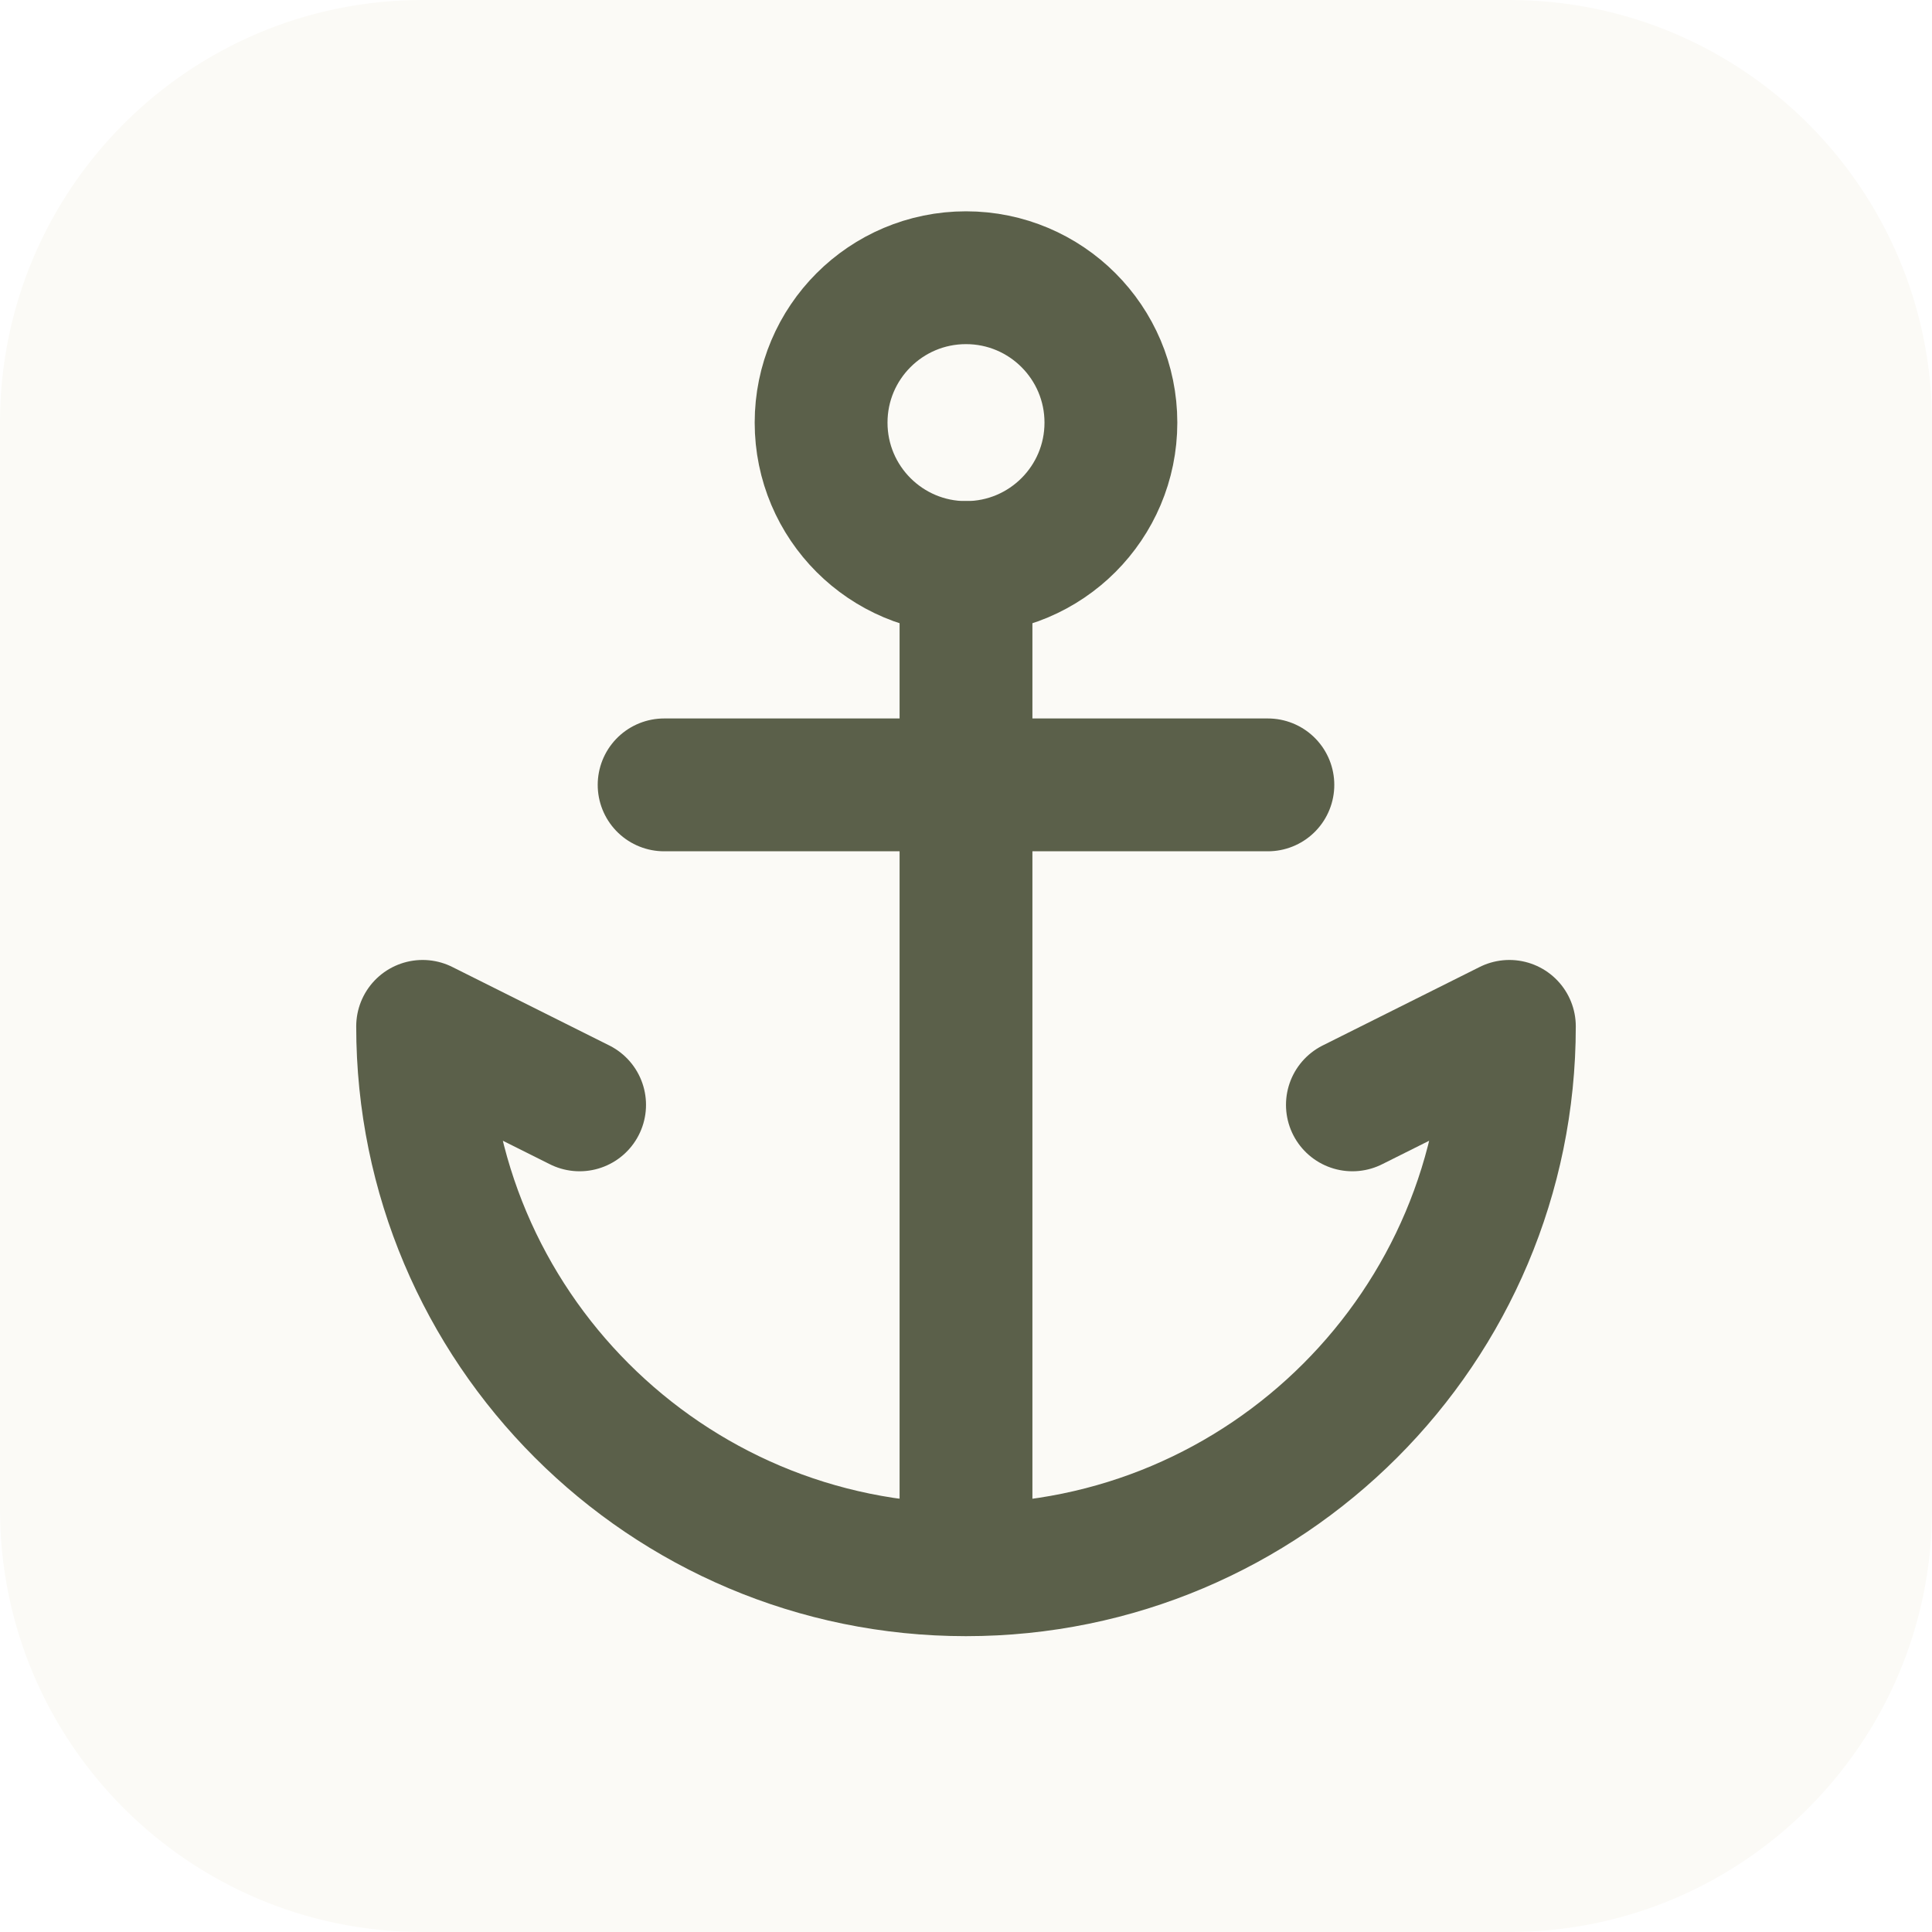
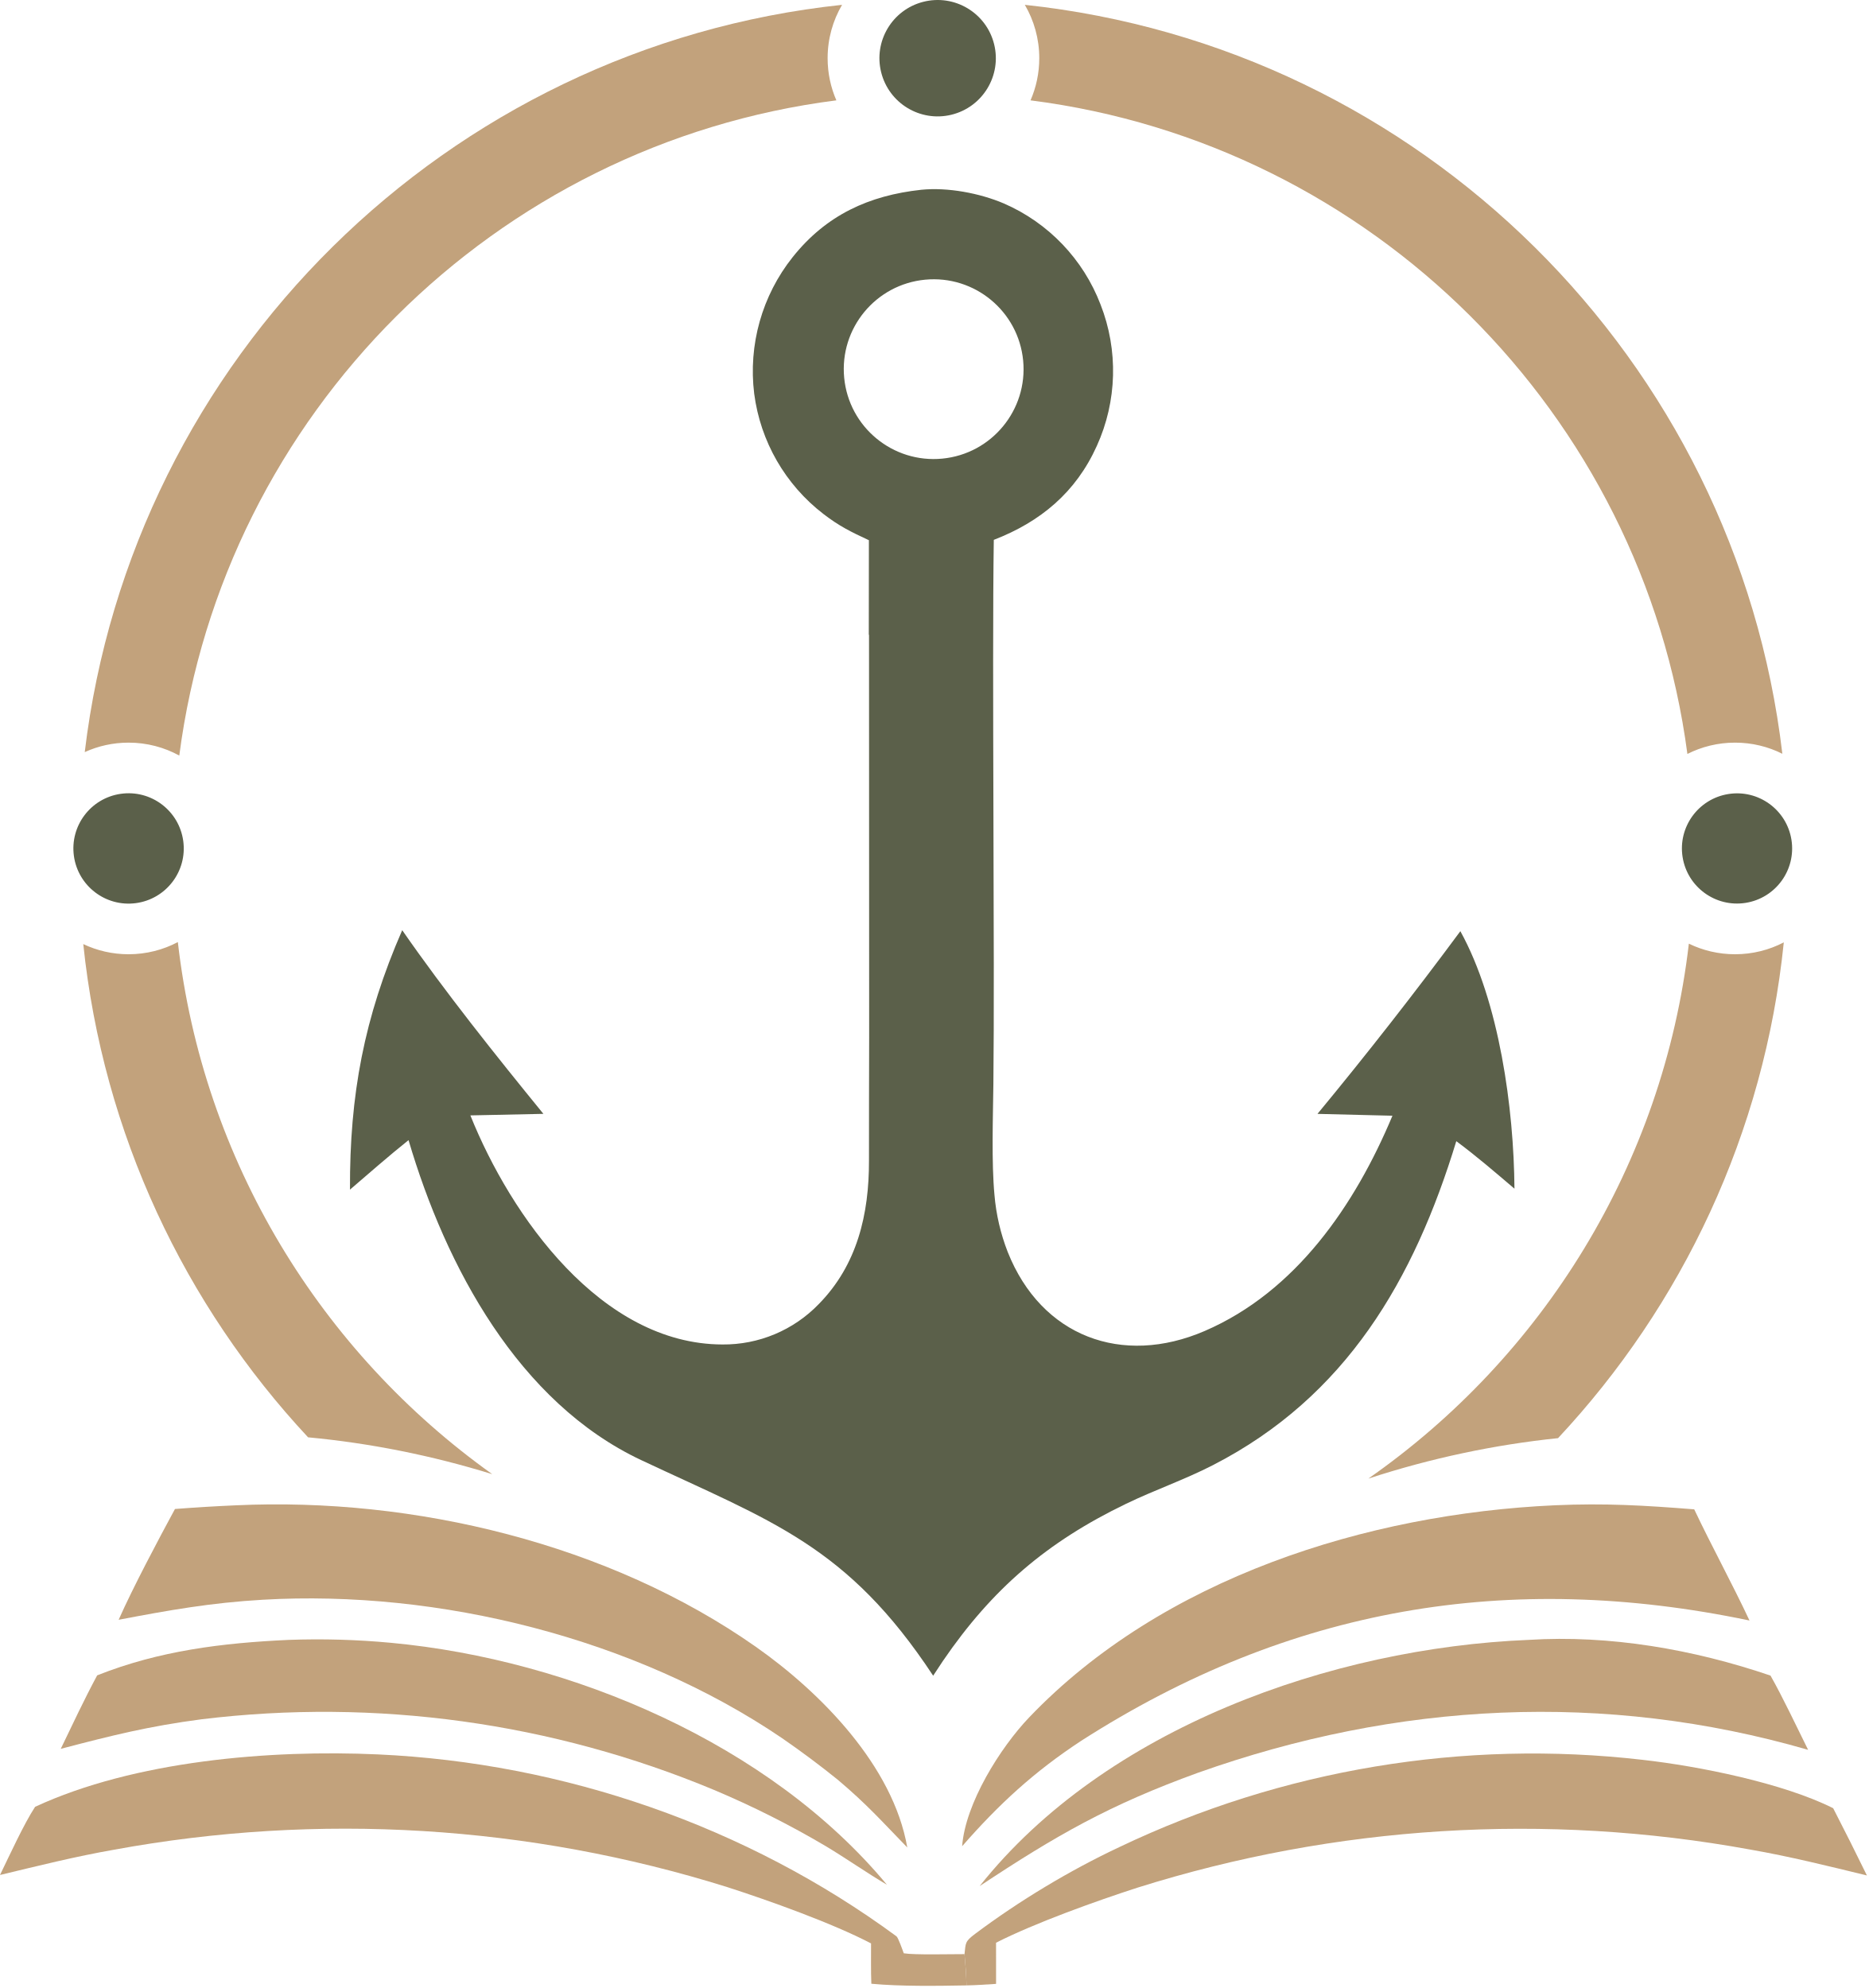
- <svg xmlns="http://www.w3.org/2000/svg" viewBox="0 0 32 32">
-   <rect width="32" height="32" rx="7" fill="#FBFAF6" />
-   <g fill="none" stroke="#5B604A" stroke-width="2.2" stroke-linecap="round" stroke-linejoin="round">
-     <circle cx="16" cy="7" r="2.4" />
-     <path d="M16 9.4V25" />
-     <path d="M11 13h10" />
-     <path d="M7 17a9 9 0 0 0 18 0l-2.6 1.3M7 17l2.6 1.3" />
-   </g>
+ <svg xmlns="http://www.w3.org/2000/svg" width="595" height="633" viewBox="0 0 595 633" fill="none">
+   <path d="M293.337 60.421C301.724 59.59 311.887 61.496 319.624 64.798C333.778 70.954 344.856 82.545 350.372 96.96C356.079 111.517 355.655 127.769 349.178 142.006C342.523 156.766 331.272 166.146 316.388 171.897C315.785 211.457 316.719 305.59 316.255 345.176C316.129 355.861 315.632 370.034 316.6 380.468C317.124 386.713 318.556 392.849 320.836 398.685C331.543 425.566 357.233 435.139 383.526 423.801C412.623 411.25 431.451 383.595 443.305 355.257L419.439 354.669C435.118 335.687 450.286 316.29 464.924 296.499C477.328 318.976 481.956 352.943 482.148 378.489C475.956 373.225 470.161 368.212 463.631 363.362C450.22 407.365 428.64 444.708 386.138 466.522C377.062 471.183 367.661 474.399 358.512 478.814C333.307 490.973 315.864 505.936 300.218 528.821L297.083 533.561C269.696 492.047 245.681 484.468 204.128 464.91C165.121 446.551 141.973 403.433 130.064 363.033C123.766 368.063 117.55 373.531 111.42 378.79C111.296 348.628 115.904 324.003 128.05 296.181C141.626 315.771 157.935 336.174 173 354.663L149.748 355.154C162.625 387.225 191.369 428.015 229.989 428.095C241.541 428.206 252.629 423.559 260.652 415.247C272.928 402.755 276.685 386.594 276.651 369.594C276.624 356.532 276.697 343.451 276.709 330.388L276.666 202.095L276.593 202.15L276.622 172.01C270.844 169.322 267.229 167.56 262.144 163.655C250.008 154.323 242.08 140.547 240.11 125.365C238.184 109.809 242.6 94.131 252.361 81.866C263.027 68.48 276.616 62.228 293.337 60.421ZM325.736 114.819C324.231 99.1 310.276 87.568 294.557 89.052C278.807 90.537 267.249 104.519 268.755 120.267C270.261 136.016 284.261 147.556 300.006 146.029C315.725 144.506 327.234 130.539 325.736 114.819Z" fill="#5B604A" />
+   <path d="M494.962 479.297C510.937 478.581 523.538 479.334 539.378 480.589C545.011 492.487 551.355 504.004 556.976 515.987C480.248 499.944 410.482 511.823 344.249 554.268C329.241 564.12 318.024 574.45 306.311 587.853C307.315 574.229 318.44 556.478 327.649 546.835C370.119 502.388 435.299 482.016 494.962 479.297Z" fill="#C2A27C" />
+   <path d="M75.162 479.304C131.791 476.665 193.915 491.532 240.654 524.376C261.332 538.906 284.336 562.32 288.842 588.251C280.639 579.82 276.084 574.603 266.756 566.723C260.99 562.063 255.048 557.63 248.943 553.424C202.167 521.663 139.843 506.117 83.65 509.374C67.216 510.323 53.892 512.681 37.772 515.755C42.396 505.339 50.281 490.497 55.702 480.48C62.181 479.978 68.669 479.586 75.162 479.304Z" fill="#C2A27C" />
+   <path d="M11.175 575.307C42.809 560.643 86.006 557.055 120.349 558.622C179.462 561.322 237.711 581.461 285.408 616.546C285.953 616.95 287.38 620.992 287.723 621.947C291.158 622.516 302.724 622.198 307.065 622.216C307.39 625.737 307.61 628.627 307.702 632.172C298.297 632.344 286.694 632.515 277.403 631.646C277.233 627.592 277.324 622.908 277.31 618.806C265.075 612.395 244.738 605.121 231.49 600.859C168.373 581.106 101.395 577.022 36.345 588.962C24.086 591.105 12.097 594.105 0 597.014C3.009 590.835 7.592 580.775 11.175 575.307Z" fill="#C2A27C" />
+   <path d="M307.064 622.215C307.462 618.639 307.162 618.211 310.463 615.743C324.485 605.242 340.576 595.543 356.398 588.116C408.199 563.391 465.921 553.772 522.945 560.348C540.977 562.375 567.704 567.763 583.612 575.753C587.273 582.85 590.849 589.989 594.352 597.166C581.91 594.135 569.829 591.128 557.197 588.918C492.146 577.039 425.178 581.203 362.098 601.06C348.995 605.297 329.371 612.332 317.106 618.584L317.112 631.687C313.965 631.889 310.855 632.116 307.701 632.171C307.609 628.626 307.389 625.736 307.064 622.215Z" fill="#C2A27C" />
+   <path d="M486.598 522.159C512.517 520.518 539.207 525.203 563.662 533.524C567.661 540.571 571.959 549.787 575.639 557.165C510.821 538.41 444.741 541.931 381.349 564.482C353.293 574.658 336.412 584.29 311.883 600.553C351.848 550.209 423.971 524.737 486.598 522.159Z" fill="#C2A27C" />
+   <path d="M91.9 522.159C102.8 521.761 113.713 522.074 124.572 523.096C181.832 528.454 245.086 555.224 282.357 600.112C275.926 596.334 269.493 591.797 262.988 587.89C251.537 581.112 239.639 575.124 227.375 569.956C175.857 548.452 119.638 540.688 64.219 547.429C47.369 549.64 35.767 552.548 19.342 556.847C23.083 549.101 26.866 541 30.938 533.45C50.754 525.576 70.826 523.127 91.9 522.159Z" fill="#C2A27C" />
+   <path d="M293.875 0.593C303.85 -1.981 314.002 4.069 316.488 14.062C318.974 24.054 312.832 34.156 302.821 36.552C292.932 38.919 282.983 32.873 280.527 23.004C278.072 13.136 284.03 3.134 293.875 0.593Z" fill="#5B604A" />
+   <path d="M38.419 252.765C48.068 251.37 57.008 258.099 58.337 267.757C59.667 277.415 52.878 286.31 43.211 287.573C33.636 288.826 24.845 282.115 23.528 272.549C22.21 262.983 28.861 254.146 38.419 252.765Z" fill="#5B604A" />
+   <path d="M550.212 252.834C559.794 251.288 568.813 257.819 570.332 267.406C571.85 276.994 565.299 285.994 555.704 287.489C546.152 288.978 537.194 282.453 535.675 272.901C534.163 263.35 540.666 254.374 550.212 252.834Z" fill="#5B604A" />
+   <path d="M567.894 300.063C561.699 360.825 535.515 415.67 496.023 457.921C475.865 459.998 455.427 464.321 435.633 470.802C491.004 432.14 529.457 370.921 537.668 300.47C542.113 302.63 547.104 303.844 552.378 303.844C557.974 303.844 563.25 302.477 567.894 300.063ZM56.621 299.971C64.611 369.777 102.287 430.56 156.708 469.385C137.425 463.413 117.601 459.479 98.079 457.658C58.843 415.57 32.793 361.026 26.512 300.608C30.883 302.682 35.771 303.844 40.931 303.844C46.597 303.844 51.935 302.442 56.621 299.971ZM268.08 1.538C265.16 6.527 263.484 12.334 263.484 18.532C263.484 23.303 264.478 27.841 266.267 31.954C157.472 45.815 71.226 131.873 57.077 240.578C52.283 237.955 46.781 236.463 40.931 236.463C35.954 236.463 31.23 237.543 26.979 239.479C41.973 114.102 142.213 14.916 268.08 1.538ZM326.269 1.538C452.312 14.934 552.656 114.38 567.432 240.007C562.901 237.74 557.789 236.463 552.378 236.463C546.919 236.463 541.764 237.762 537.203 240.066C522.851 131.603 436.706 45.793 328.082 31.954C329.871 27.841 330.865 23.303 330.865 18.532C330.865 12.334 329.189 6.527 326.269 1.538Z" fill="#C2A27C" />
</svg>
